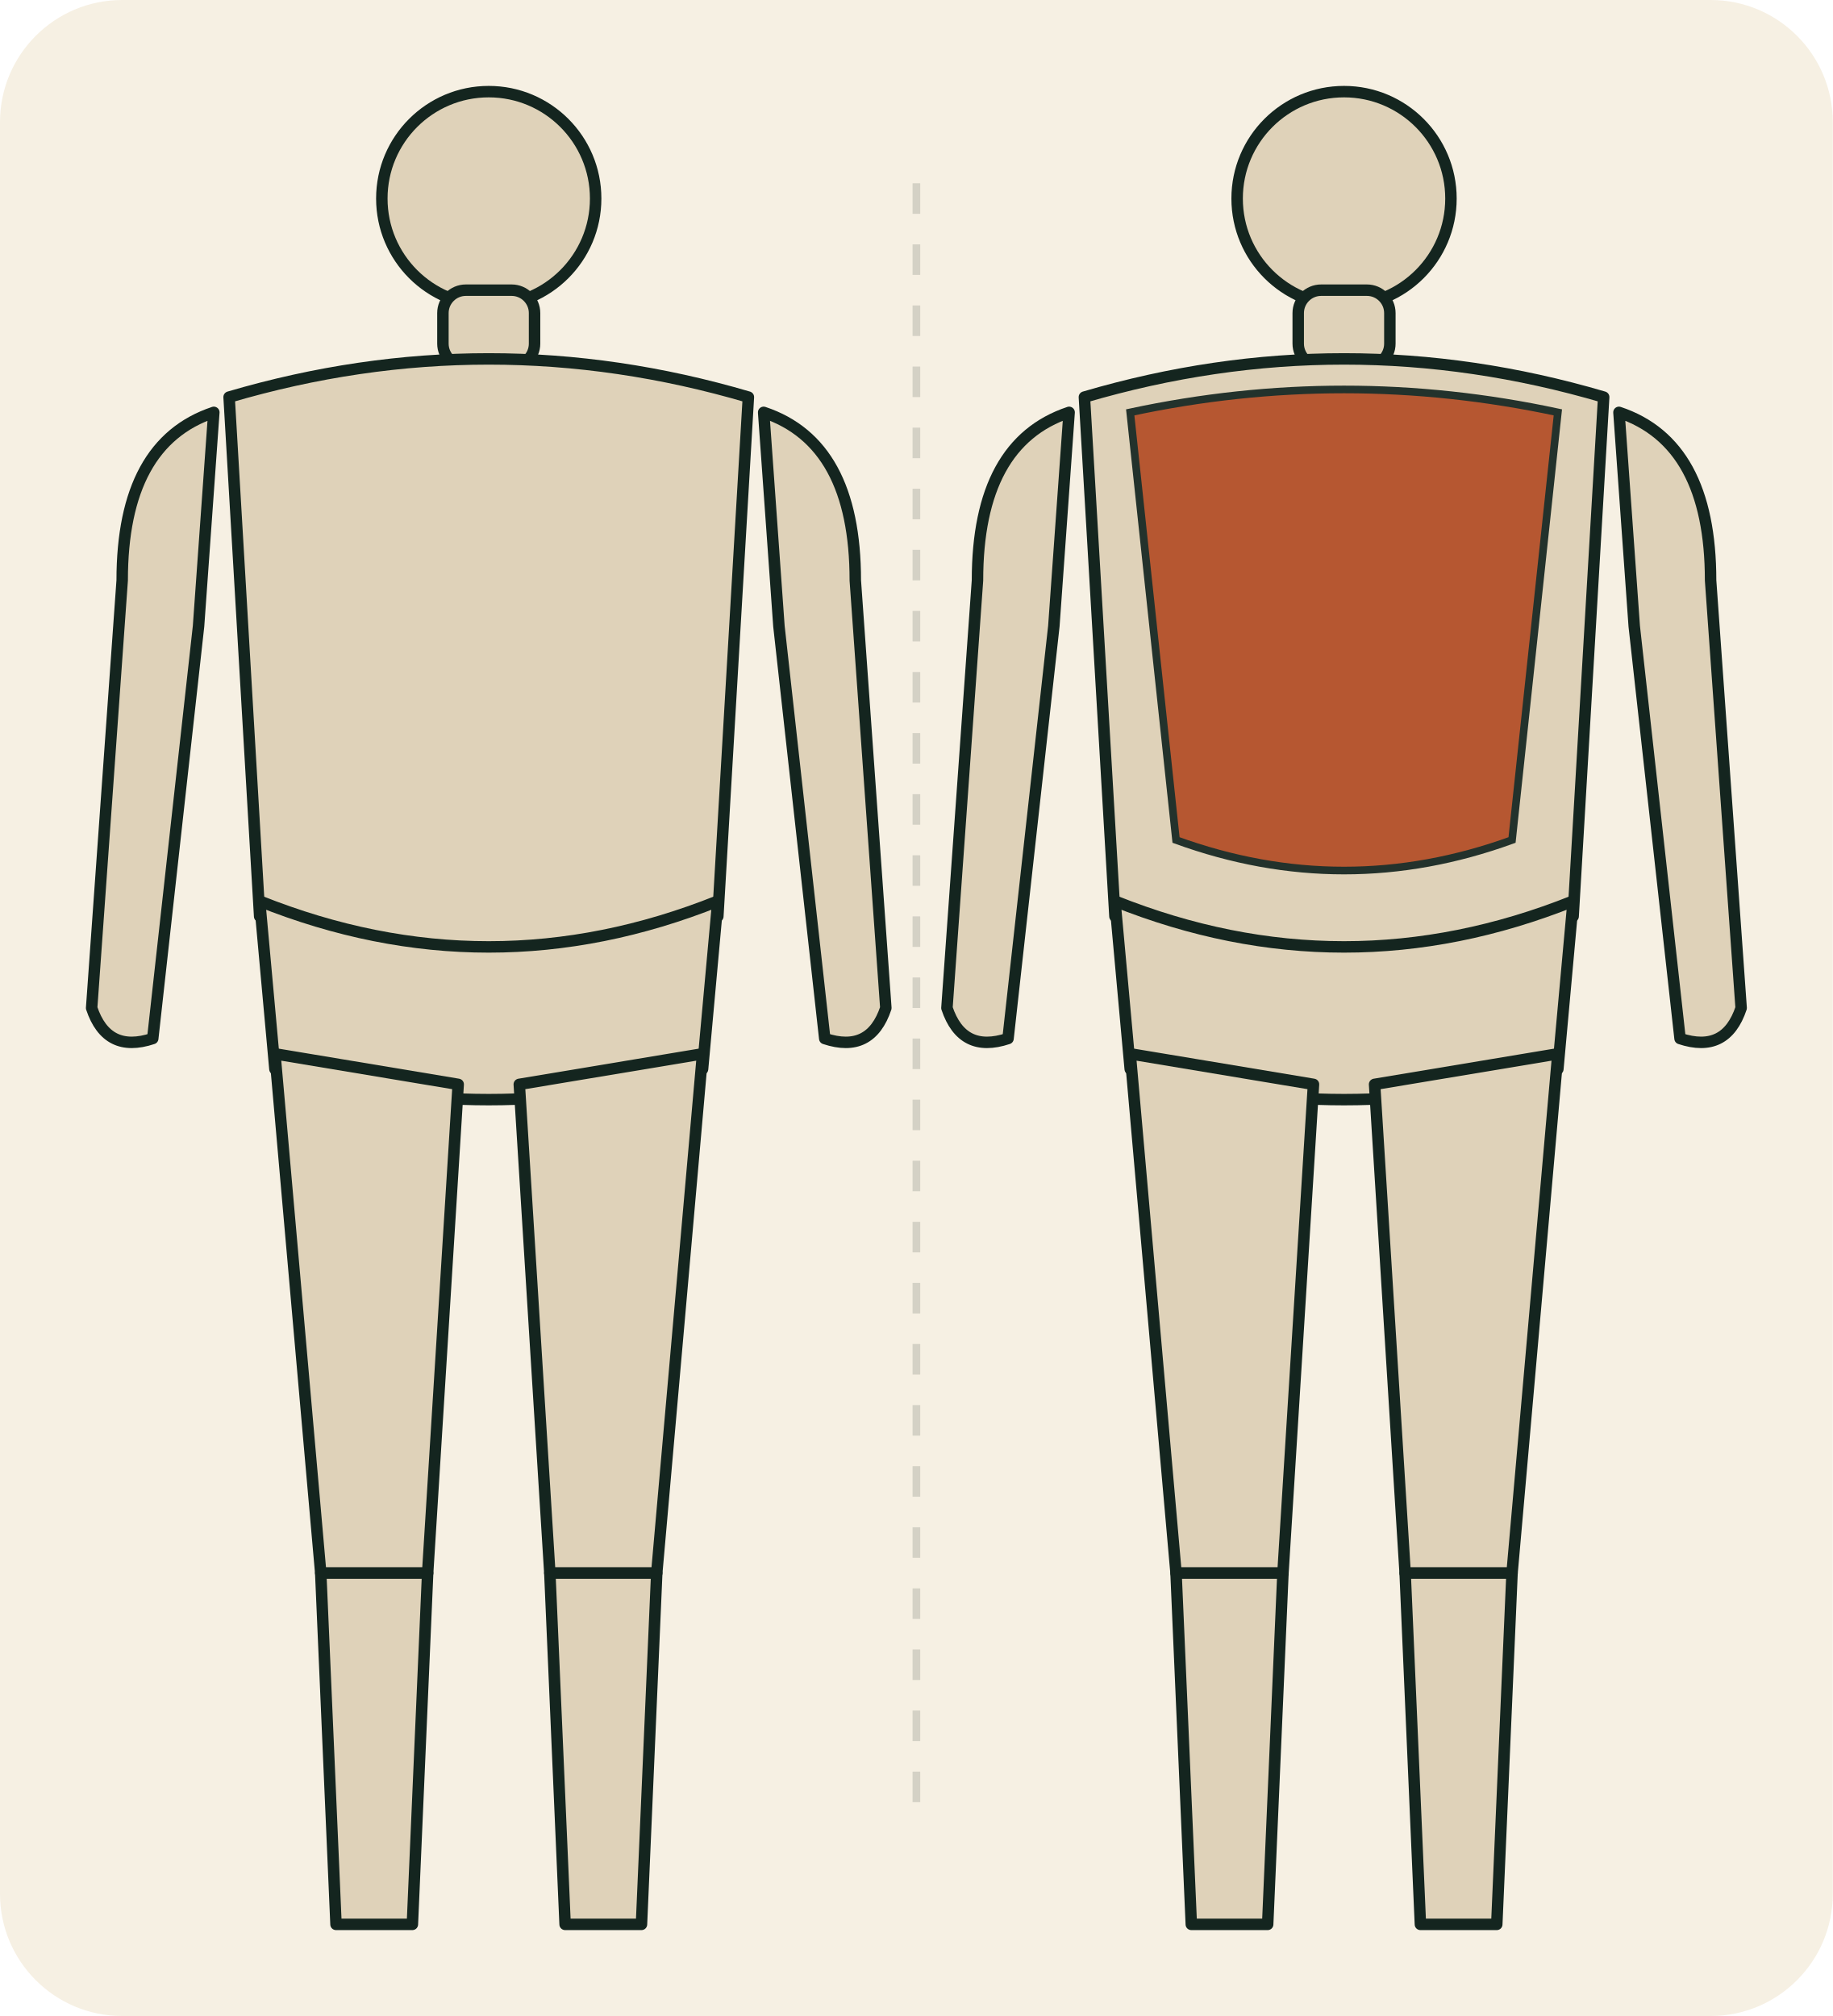
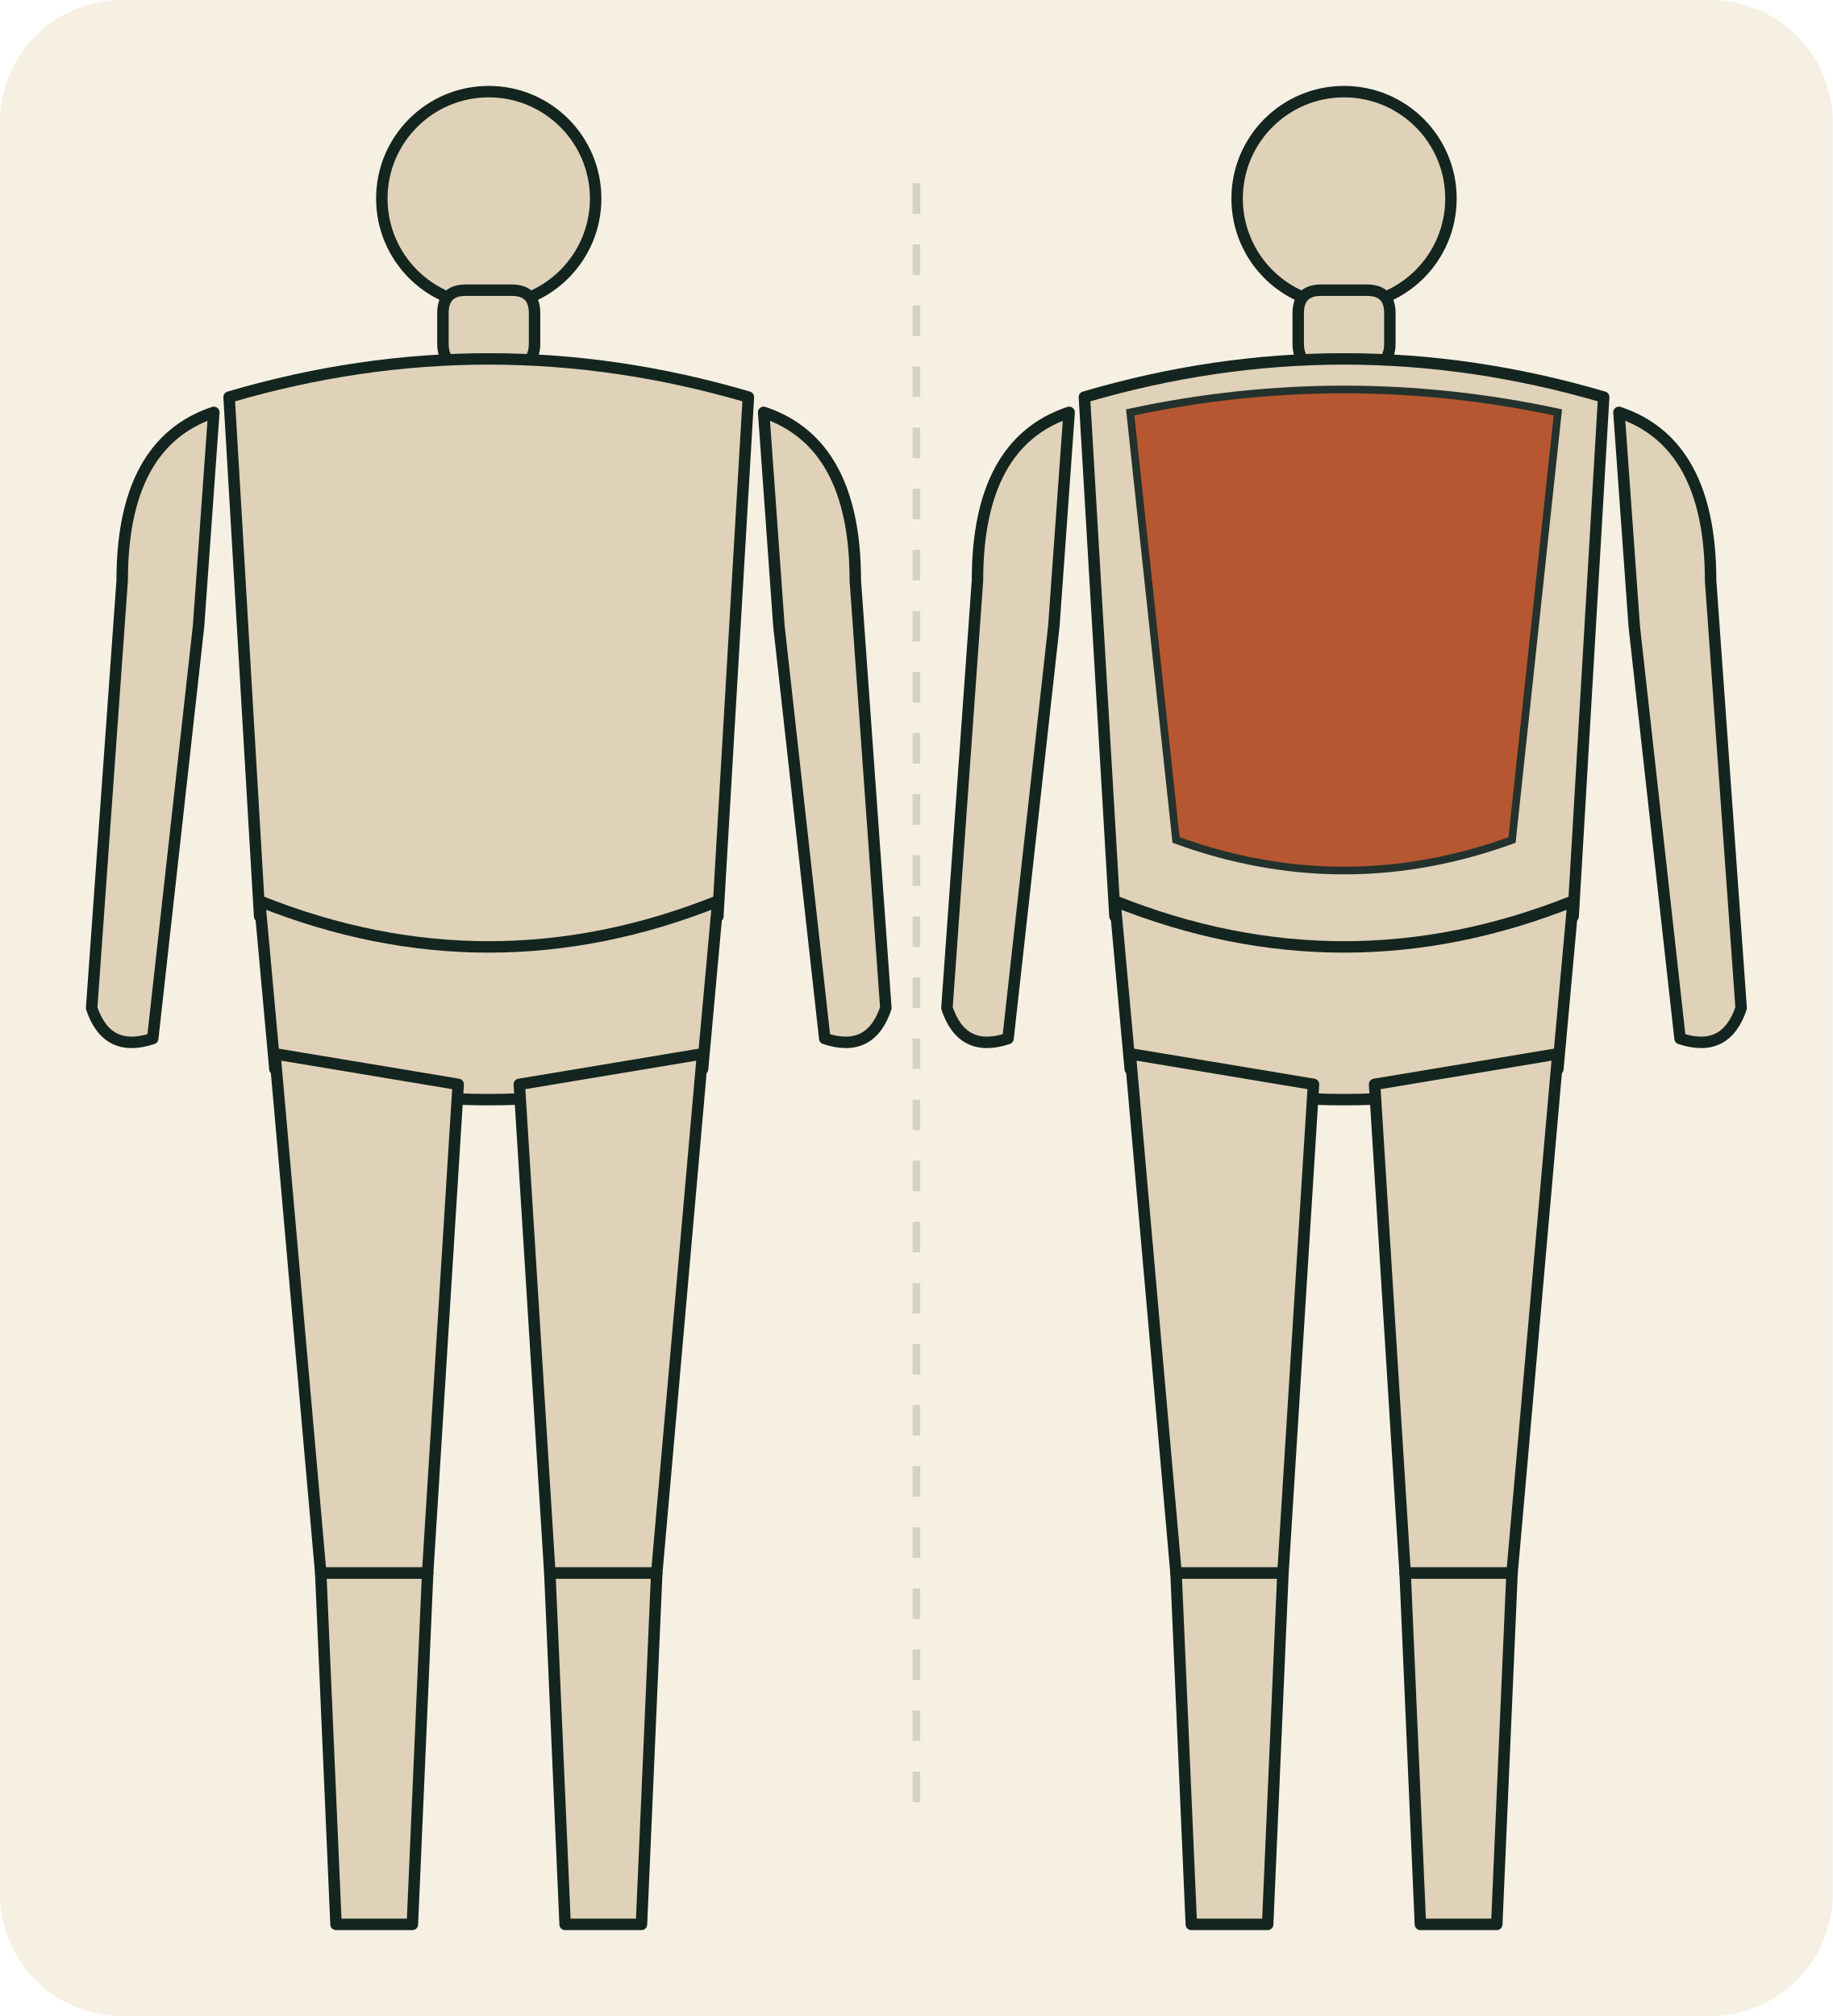
<svg xmlns="http://www.w3.org/2000/svg" viewBox="0 0 240 264" width="480" height="528" role="img">
  <rect width="240" height="264" rx="16" fill="#f6f0e3" />
  <g transform="translate(64 0)">
    <g fill="#dfd2b9" stroke="#14251f" stroke-width="1.5" stroke-linejoin="round">
-       <circle cx="0" cy="26" r="14" />
-       <rect x="-6" y="38" width="12" height="10" rx="3" />
+       <path d="M-14 26 a14 14 0 1 0 28 0 a14 14 0 1 0 -28 0 Z" />
+       <path d="M-3 38 H3 Q6 38 6 41 V45 Q6 48 3 48 H-3 Q-6 48 -6 45 V41 Q-6 38 -3 38 Z" />
      <path d="M-34 52 Q0 42 34 52 L30 120 Q0 130 -30 120 Z" />
      <path d="M-36 54 Q-48 58 -48 76 L-52 132 Q-50 138 -44 136 L-38 82 Z" />
      <path d="M36 54 Q48 58 48 76 L52 132 Q50 138 44 136 L38 82 Z" />
      <path d="M-30 118 Q0 130 30 118 L28 140 Q0 148 -28 140 Z" />
      <path d="M-28 138 L-4 142 L-8 206 L-22 206 Z" />
      <path d="M28 138 L4 142 L8 206 L22 206 Z" />
      <path d="M-22 206 L-8 206 L-10 252 L-20 252 Z" />
      <path d="M22 206 L8 206 L10 252 L20 252 Z" />
    </g>
    <g fill="#b34d25" stroke="#14251f" stroke-width="1" opacity="0.92" />
  </g>
  <g transform="translate(176 0)">
    <g fill="#dfd2b9" stroke="#14251f" stroke-width="1.5" stroke-linejoin="round">
-       <circle cx="0" cy="26" r="14" />
-       <rect x="-6" y="38" width="12" height="10" rx="3" />
+       <path d="M-14 26 a14 14 0 1 0 28 0 a14 14 0 1 0 -28 0 Z" />
+       <path d="M-3 38 H3 Q6 38 6 41 V45 Q6 48 3 48 H-3 Q-6 48 -6 45 V41 Q-6 38 -3 38 Z" />
      <path d="M-34 52 Q0 42 34 52 L30 120 Q0 130 -30 120 Z" />
      <path d="M-36 54 Q-48 58 -48 76 L-52 132 Q-50 138 -44 136 L-38 82 Z" />
      <path d="M36 54 Q48 58 48 76 L52 132 Q50 138 44 136 L38 82 Z" />
      <path d="M-30 118 Q0 130 30 118 L28 140 Q0 148 -28 140 Z" />
      <path d="M-28 138 L-4 142 L-8 206 L-22 206 Z" />
      <path d="M28 138 L4 142 L8 206 L22 206 Z" />
      <path d="M-22 206 L-8 206 L-10 252 L-20 252 Z" />
      <path d="M22 206 L8 206 L10 252 L20 252 Z" />
    </g>
    <g fill="#b34d25" stroke="#14251f" stroke-width="1" opacity="0.92">
      <path d="M-28 54 Q0 48 28 54 L22 110 Q0 118 -22 110 Z" />
    </g>
  </g>
  <line x1="120" y1="24" x2="120" y2="240" stroke="#14251f" stroke-opacity="0.15" stroke-dasharray="4 4" />
</svg>
